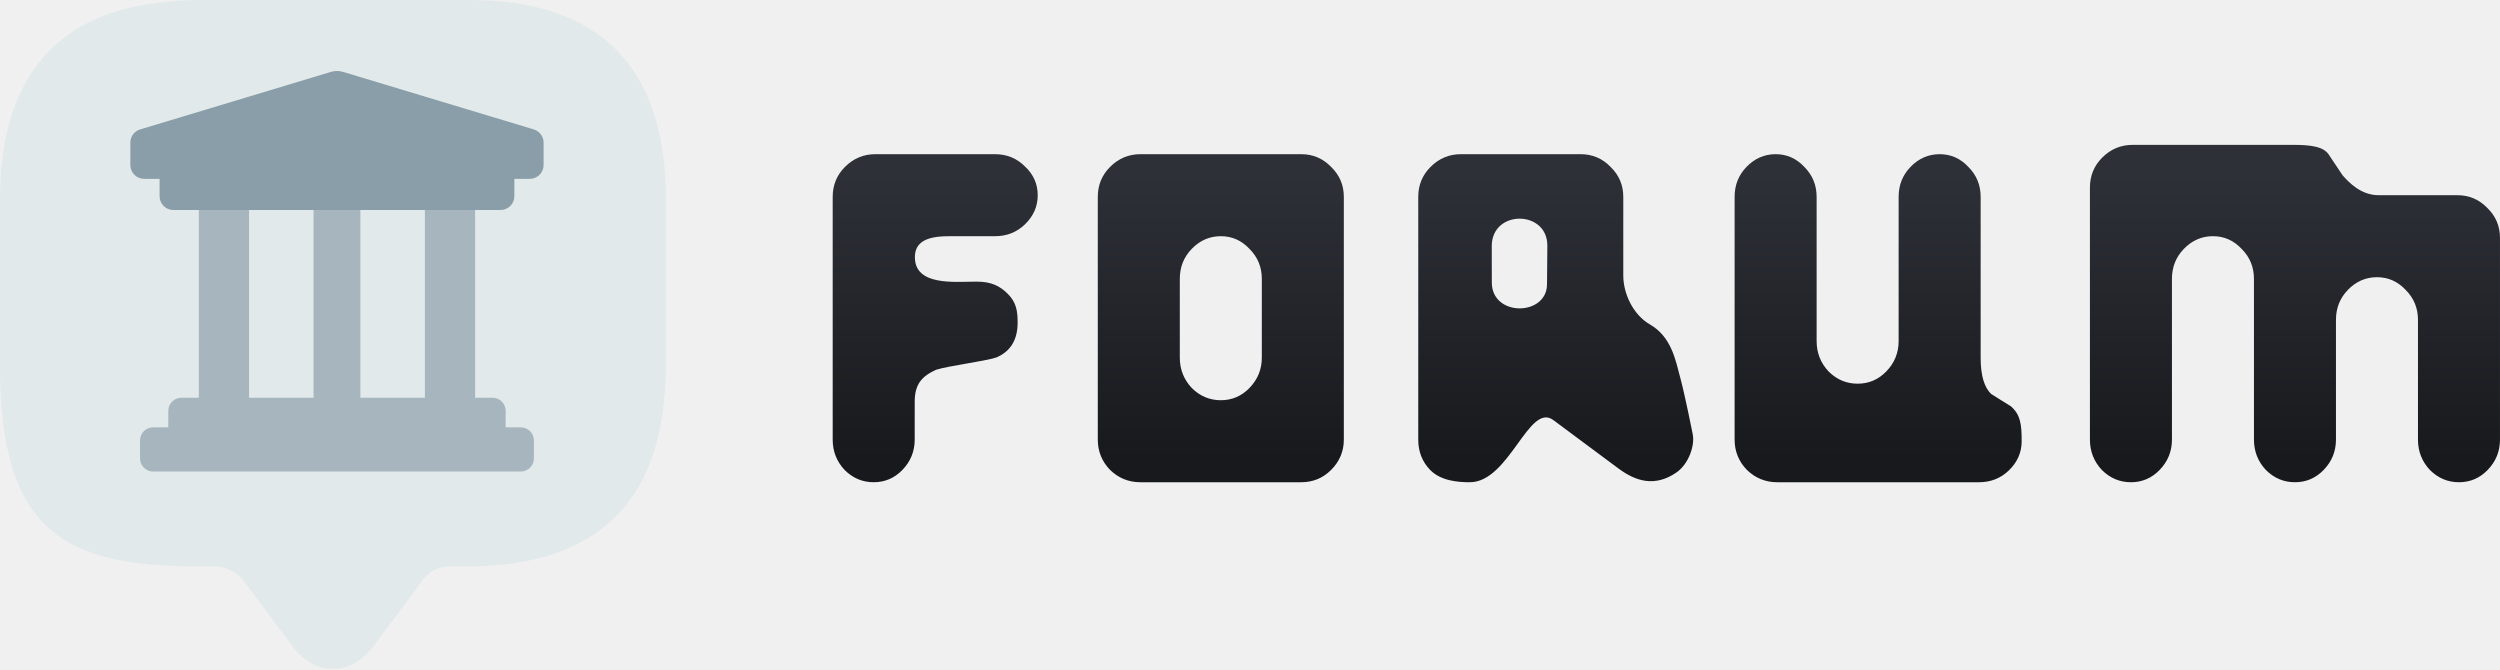
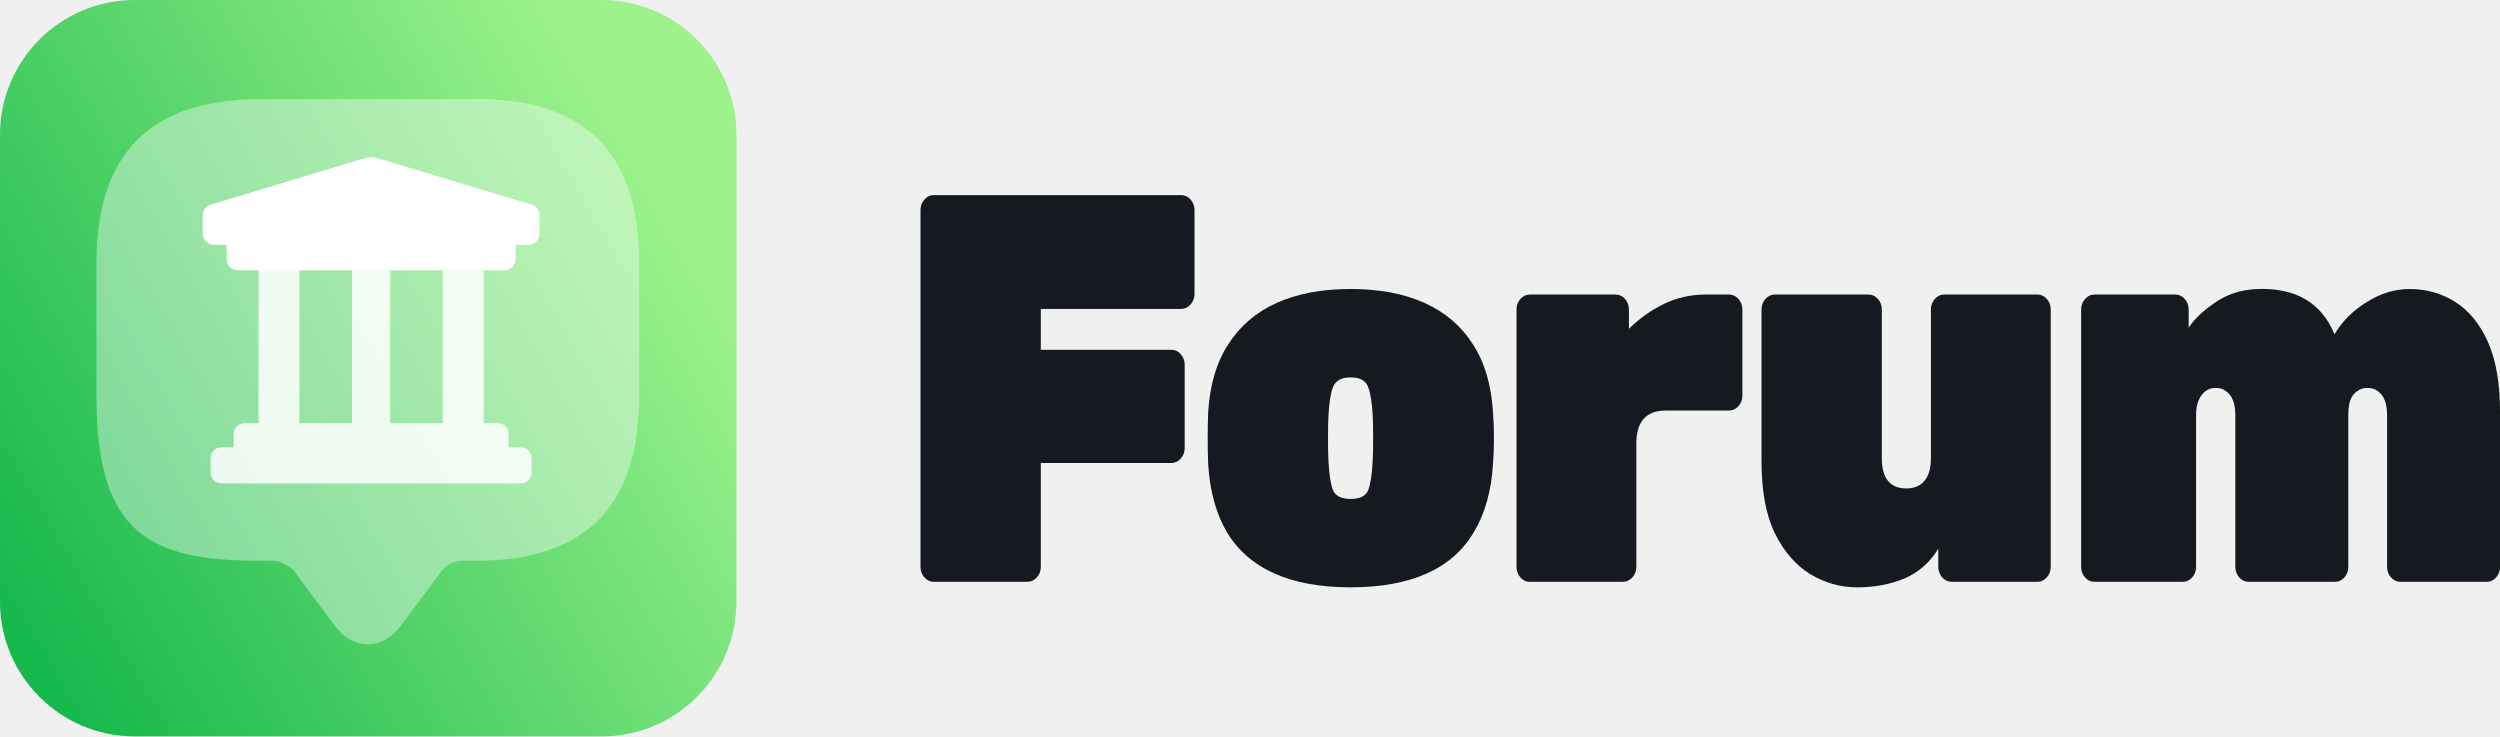
- <svg xmlns="http://www.w3.org/2000/svg" xmlns:xlink="http://www.w3.org/1999/xlink" width="1039.43" height="278.175" viewBox="0 0 275.016 73.601" version="1.1" id="svg5" xml:space="preserve">
+ <svg xmlns="http://www.w3.org/2000/svg" xmlns:xlink="http://www.w3.org/1999/xlink" width="848.708" height="250" viewBox="0 0 224.554 66.146" version="1.1" id="svg5" xml:space="preserve">
  <defs id="defs2">
-     <linearGradient id="linearGradient5222">
-       <stop style="stop-color:#17191c;stop-opacity:1;" offset="0" id="stop5218" />
-       <stop style="stop-color:#2e3038;stop-opacity:1;" offset="1" id="stop5220" />
+     <linearGradient id="linearGradient58596">
+       <stop style="stop-color:#14b84b;stop-opacity:1;" offset="0" id="stop58592" />
+       <stop style="stop-color:#9df28c;stop-opacity:1;" offset="1" id="stop58594" />
    </linearGradient>
    <style id="style6568">.cls-1{fill:none;}.cls-2{clip-path:url(#clip-path);}</style>
-     <linearGradient xlink:href="#linearGradient5222" id="linearGradient3859" gradientUnits="userSpaceOnUse" x1="2487.377" y1="3121.336" x2="2487.377" y2="2945.266" />
+     <style id="style6568-5">.cls-1{fill:none;}.cls-2{clip-path:url(#clip-path);}</style>
+     <style id="style6568-9">.cls-1{fill:none;}.cls-2{clip-path:url(#clip-path);}</style>
+     <linearGradient xlink:href="#linearGradient58596" id="linearGradient50885" gradientUnits="userSpaceOnUse" gradientTransform="matrix(0.6451905,0,0,0.6451906,88.65929,129.4032)" x1="210.914" y1="762.622" x2="305.783" y2="707.849" />
  </defs>
-   <g id="layer1" transform="translate(-218.5247,-557.6107)">
-     <path d="m 291.774,579.533 v 18.356 c 0,1.169 -0.058,2.338 -0.175,3.449 -1.052,12.393 -8.36,18.59 -21.805,18.59 h -1.812 c -1.169,0 -2.28,0.526 -2.923,1.462 l -5.495,7.366 c -2.455,3.274 -6.372,3.274 -8.827,0 l -5.495,-7.366 c -0.585,-0.76 -1.929,-1.462 -2.923,-1.462 h -1.812 c -14.673,0 -21.981,-3.624 -21.981,-21.981 v -18.356 c 0,-13.446 6.197,-20.753 18.59,-21.805 1.111,-0.117 2.28,-0.175 3.449,-0.175 h 29.405 c 14.439,-0.059 21.805,7.307 21.805,21.922 z" fill="#292d32" id="path30904" style="fill:#e1e9ea;fill-opacity:1;stroke-width:5.846" />
-     <g style="fill:#c2d3d6;fill-opacity:1" id="g6706" transform="matrix(0.04823235,0,0,0.04823235,233.8496,566.1874)">
-       <g id="g6695" style="fill:#c2d3d6;fill-opacity:1">
-         <g id="g6693" style="fill:#c2d3d6;fill-opacity:1" transform="translate(-15.40002,-34.74367)">
-           <path d="M 885.4,831.6 H 850.9 V 794 c 0,-16.6 -13.4,-30 -30,-30 H 781.3 V 331.6 H 666.699 V 764 H 519.6 V 331.6 H 412.8 V 764 H 265.7 V 331.6 H 151.1 V 764 h -39.6 c -16.6,0 -30,13.4 -30,30 v 37.6 H 47 c -16.6,0 -30,13.4 -30,30 v 40.8 c 0,16.6 13.4,30 30,30 h 838.4 c 16.6,0 30,-13.4 30,-30 v -40.8 c 0,-16.6 -13.4,-30 -30,-30 z" id="path6691" style="fill:#a7b6be;fill-opacity:1" />
-           <path d="m 26.488,264.832 h 35.126 v 39.544 c 0,17.458 14.093,31.551 31.551,31.551 H 466.2 839.235 c 17.458,0 31.551,-14.093 31.551,-31.551 v -39.544 h 35.126 c 17.458,0 31.551,-14.093 31.551,-31.551 v -51.007 c 0,-13.882 -9.151,-26.187 -22.402,-30.184 L 479.871,20.839 c -4.416,-1.367 -9.043,-1.998 -13.671,-1.998 -4.626,0 -9.15,0.631 -13.672,1.998 L 17.338,152.09 c -13.356,3.996 -22.401,16.301 -22.401,30.184 v 51.007 c 0,17.353 14.093,31.551 31.551,31.551 z" id="path6689" style="fill:#899ea9;fill-opacity:1;stroke-width:1.052" />
+   <g id="layer1" transform="translate(-220.1748,-558.3177)">
+     <rect style="fill:url(#linearGradient50885);fill-opacity:1;stroke-width:4.147" id="rect50871" width="66.146" height="66.146" x="220.175" y="558.318" rx="12.111" ry="12.111" />
+     <path d="m 277.582,581.807 v 12.214 c 0,0.778 -0.039,1.556 -0.117,2.295 -0.7,8.246 -5.562,12.369 -14.509,12.369 h -1.206 c -0.778,0 -1.517,0.35 -1.945,0.972 l -3.656,4.901 c -1.634,2.178 -4.24,2.178 -5.874,0 l -3.656,-4.901 c -0.389,-0.506 -1.284,-0.972 -1.945,-0.972 h -1.206 c -9.763,0 -14.626,-2.412 -14.626,-14.626 v -12.214 c 0,-8.946 4.123,-13.809 12.369,-14.509 0.739,-0.078 1.517,-0.117 2.295,-0.117 h 19.566 c 9.608,-0.039 14.509,4.862 14.509,14.587 z" fill="#292d32" id="path50873" style="fill:#fefeff;fill-opacity:0.4;stroke-width:3.89" />
+     <g style="fill:#c2d3d6;fill-opacity:1" id="g50883" transform="matrix(0.03100418,0,0,0.03100418,239.5225,573.3293)">
+       <g id="g50881" style="fill:#c2d3d6;fill-opacity:1">
+         <g id="g50879" style="fill:#c2d3d6;fill-opacity:1" transform="translate(-15.40002,-34.74367)">
+           <path d="m 900.408,846.609 h -35.711 v -38.92 c 0,-17.183 -13.87,-31.053 -31.053,-31.053 H 792.653 V 329.053 H 674.028 V 776.636 H 521.765 V 329.053 H 411.215 V 776.636 H 258.95 V 329.053 H 140.326 V 776.636 H 99.335 c -17.183,0 -31.053,13.87 -31.053,31.053 v 38.92 H 32.571 c -17.183,0 -31.053,13.87 -31.053,31.053 v 42.233 c 0,17.183 13.87,31.053 31.053,31.053 h 867.838 c 17.183,0 31.053,-13.87 31.053,-31.053 v -42.233 c 0,-17.183 -13.87,-31.053 -31.053,-31.053 z" id="path50875" style="fill:#ffffff;fill-opacity:0.85;stroke-width:1.035" />
+           <path d="m 11.339,259.941 h 36.36 v 40.932 c 0,18.071 14.587,32.659 32.659,32.659 H 466.49 852.622 c 18.071,0 32.659,-14.587 32.659,-32.659 v -40.932 h 36.36 c 18.071,0 32.659,-14.587 32.659,-32.659 v -52.798 c 0,-14.37 -9.472,-27.107 -23.189,-31.243 L 480.64,7.381 c -4.571,-1.415 -9.361,-2.068 -14.151,-2.068 -4.789,0 -9.471,0.653 -14.152,2.068 L 1.868,143.241 C -11.958,147.377 -21.32,160.114 -21.32,174.484 V 227.282 c 0,17.962 14.587,32.659 32.659,32.659 z" id="path50877" style="fill:#ffffff;fill-opacity:1;stroke-width:1.089" />
        </g>
      </g>
    </g>
-     <g aria-label="FORUM" id="g3857" style="font-weight:bold;font-size:253.315px;font-family:'Ecliptic (BRK)';-inkscape-font-specification:'Ecliptic (BRK) Bold';letter-spacing:-16.593px;fill:#21232c;stroke-width:21.11" transform="matrix(0.1780774,0,0,0.1780774,-41.89047,52.37292)">
-       <path id="path3855" style="font-family:'Fat Pixels';-inkscape-font-specification:'Fat Pixels Bold';fill:url(#linearGradient3859);fill-opacity:1" d="m 2779.761,2926.673 c -7.262,0 -13.51,2.618 -18.745,7.853 -5.066,5.066 -7.599,11.23 -7.599,18.492 v 155.717 c 0,7.262 2.448,13.51 7.345,18.745 5.066,5.066 11.062,7.6 17.986,7.6 6.924,0 12.835,-2.534 17.732,-7.6 5.066,-5.235 7.599,-11.484 7.599,-18.745 v -99.3 c 0,-7.262 2.449,-13.425 7.346,-18.492 5.066,-5.235 11.061,-7.853 17.985,-7.853 6.924,0 12.835,2.618 17.732,7.853 5.066,5.066 7.6,11.23 7.6,18.492 v 99.3 c 0,7.262 2.448,13.51 7.345,18.745 5.066,5.066 11.062,7.6 17.986,7.6 6.924,0 12.835,-2.534 17.732,-7.6 5.066,-5.235 7.599,-11.484 7.599,-18.745 v -73.967 c 0,-7.262 2.449,-13.426 7.346,-18.493 5.066,-5.235 11.061,-7.853 17.985,-7.853 6.924,0 12.835,2.618 17.732,7.853 5.066,5.066 7.599,11.231 7.599,18.493 v 73.967 c 0,7.262 2.449,13.51 7.346,18.745 5.066,5.066 11.062,7.6 17.986,7.6 6.924,0 12.834,-2.534 17.731,-7.6 5.066,-5.235 7.6,-11.484 7.6,-18.745 v -124.631 c 0,-7.262 -2.618,-13.425 -7.853,-18.492 -5.066,-5.235 -11.23,-7.853 -18.492,-7.853 h -48.637 c -10.977,0 -18.407,-7.95 -22.292,-12.341 -2.702,-4.053 -5.404,-8.107 -8.106,-12.159 -3.21,-5.56 -11.315,-6.586 -22.292,-6.586 z m -776.659,5.755 c -7.262,0 -13.51,2.618 -18.745,7.853 -5.066,5.066 -7.599,11.23 -7.599,18.492 v 149.962 c 0,7.262 2.449,13.51 7.346,18.745 5.066,5.066 11.061,7.6 17.985,7.6 6.924,0 12.835,-2.534 17.732,-7.6 5.066,-5.235 7.599,-11.484 7.599,-18.745 v -23.305 c 0,-10.977 4.391,-15.761 13.173,-19.814 8.106,-2.533 29.131,-5.066 37.237,-7.599 8.782,-3.715 13.173,-10.893 13.173,-21.532 0,-6.924 -0.697,-12.411 -6.018,-17.732 -4.983,-4.983 -10.268,-7.599 -19.314,-7.599 -13.361,0 -38.187,2.909 -38.13,-15.169 0,-13.766 16.305,-12.894 26.224,-12.894 h 23.306 c 7.262,0 13.425,-2.449 18.492,-7.346 5.235,-5.066 7.853,-11.061 7.853,-17.985 0,-6.924 -2.618,-12.835 -7.853,-17.732 -5.066,-5.066 -11.23,-7.599 -18.492,-7.599 z m 163.767,0 c -7.262,0 -13.51,2.618 -18.745,7.853 -5.066,5.066 -7.599,11.23 -7.599,18.492 v 149.962 c 0,7.262 2.533,13.51 7.599,18.745 5.235,5.066 11.484,7.6 18.745,7.6 h 99.3 c 7.262,0 13.425,-2.534 18.492,-7.6 5.235,-5.235 7.853,-11.484 7.853,-18.745 v -149.962 c 0,-7.262 -2.618,-13.425 -7.853,-18.492 -5.066,-5.235 -11.23,-7.853 -18.492,-7.853 z m 197.965,0 c -7.262,0 -13.51,2.618 -18.745,7.853 -5.066,5.066 -7.599,11.23 -7.599,18.492 v 149.962 c 0,7.262 2.349,13.605 7.345,18.745 6.704,6.898 17.567,7.6 24.491,7.6 24.453,0 36.501,-49.627 51.6,-38.402 l 40.106,29.814 c 10.985,8.166 22.758,11.65 35.966,2.543 7.53,-5.191 11.564,-16.773 9.999,-23.864 0,0 -4.597,-23.271 -7.664,-34.718 -2.938,-10.966 -5.427,-25.171 -18.745,-32.86 -10.511,-6.068 -16.44,-19.208 -16.44,-30.185 v -48.636 c 0,-7.262 -2.618,-13.425 -7.853,-18.492 -5.066,-5.235 -11.231,-7.853 -18.493,-7.853 z m 194.418,0 c -6.924,0 -12.919,2.618 -17.985,7.853 -4.897,5.066 -7.346,11.23 -7.346,18.492 v 149.962 c 0,7.262 2.533,13.51 7.599,18.745 5.235,5.066 11.484,7.6 18.745,7.6 h 124.631 c 7.262,0 13.426,-2.449 18.493,-7.346 5.235,-5.066 7.852,-11.062 7.852,-17.986 0,-10.47 -0.71,-16.334 -6.586,-21.531 -4.053,-2.533 -8.107,-5.067 -12.16,-7.6 -4.391,-4.053 -6.586,-11.568 -6.586,-22.544 v -99.3 c 0,-7.262 -2.533,-13.425 -7.599,-18.492 -4.897,-5.235 -10.808,-7.853 -17.732,-7.853 -6.924,0 -12.919,2.618 -17.985,7.853 -4.897,5.066 -7.346,11.23 -7.346,18.492 v 89.089 c 0,7.262 -2.534,13.51 -7.6,18.745 -4.897,5.066 -10.808,7.599 -17.732,7.599 -6.924,0 -12.919,-2.533 -17.985,-7.599 -4.897,-5.235 -7.346,-11.484 -7.346,-18.745 v -89.089 c 0,-7.262 -2.533,-13.425 -7.599,-18.492 -4.897,-5.235 -10.808,-7.853 -17.732,-7.853 z m -158.187,39.837 c 8.586,-0.021 17.172,5.553 17.172,16.632 0,12.612 -0.208,14.655 -0.208,23.843 0,19.852 -34.095,20.34 -34.095,-1.05 0,-6.615 -0.042,-13.904 -0.042,-22.494 0,-11.297 8.587,-16.911 17.173,-16.932 z m -184.545,10.826 c 6.924,0 12.835,2.618 17.732,7.853 5.066,5.066 7.599,11.23 7.599,18.492 v 48.637 c 0,7.262 -2.533,13.51 -7.599,18.745 -4.897,5.066 -10.808,7.599 -17.732,7.599 -6.924,0 -12.92,-2.533 -17.986,-7.599 -4.897,-5.235 -7.346,-11.484 -7.346,-18.745 v -48.637 c 0,-7.262 2.449,-13.425 7.346,-18.492 5.066,-5.235 11.062,-7.853 17.986,-7.853 z" />
+     <g aria-label="Forum" transform="matrix(2.301802,0,0,2.589714,-118.8881,-1137.085)" id="text57063" style="font-weight:900;font-size:19.162px;font-family:Rubik;-inkscape-font-specification:'Rubik Heavy';letter-spacing:-0.539px;fill:#141a1f;stroke-width:38.792">
+       <path d="m 183.74,674.848 q -0.211,0 -0.364,-0.153 -0.153,-0.153 -0.153,-0.364 v -12.379 q 0,-0.211 0.153,-0.364 0.153,-0.153 0.364,-0.153 h 9.658 q 0.211,0 0.364,0.153 0.153,0.153 0.153,0.364 v 2.913 q 0,0.211 -0.153,0.364 -0.153,0.153 -0.364,0.153 h -5.48 v 1.418 h 5.097 q 0.211,0 0.364,0.153 0.153,0.153 0.153,0.364 v 2.893 q 0,0.211 -0.153,0.364 -0.153,0.153 -0.364,0.153 h -5.097 v 3.602 q 0,0.211 -0.153,0.364 -0.153,0.153 -0.364,0.153 z" id="path68220" />
+       <path d="m 200.006,675.039 q -1.763,0 -2.97,-0.479 -1.207,-0.479 -1.859,-1.437 -0.632,-0.958 -0.728,-2.357 -0.019,-0.441 -0.019,-0.901 0,-0.479 0.019,-0.901 0.096,-1.418 0.786,-2.357 0.69,-0.958 1.897,-1.437 1.207,-0.479 2.874,-0.479 1.667,0 2.874,0.479 1.207,0.479 1.897,1.437 0.69,0.939 0.786,2.357 0.038,0.422 0.038,0.901 0,0.46 -0.038,0.901 -0.096,1.399 -0.747,2.357 -0.632,0.958 -1.84,1.437 -1.207,0.479 -2.97,0.479 z m 0,-3.066 q 0.556,0 0.69,-0.307 0.134,-0.326 0.172,-0.996 0.019,-0.287 0.019,-0.805 0,-0.517 -0.019,-0.805 -0.038,-0.632 -0.172,-0.958 -0.134,-0.345 -0.69,-0.345 -0.537,0 -0.69,0.345 -0.134,0.326 -0.172,0.958 -0.019,0.287 -0.019,0.805 0,0.517 0.019,0.805 0.038,0.671 0.172,0.996 0.153,0.307 0.69,0.307 z" id="path68222" />
+       <path d="m 206.998,674.848 q -0.211,0 -0.364,-0.153 -0.153,-0.153 -0.153,-0.364 v -8.93 q 0,-0.211 0.153,-0.364 0.153,-0.153 0.364,-0.153 h 3.353 q 0.211,0 0.364,0.153 0.153,0.153 0.153,0.364 v 0.671 q 0.613,-0.537 1.361,-0.862 0.766,-0.326 1.629,-0.326 h 0.92 q 0.211,0 0.364,0.153 0.153,0.153 0.153,0.364 v 2.989 q 0,0.211 -0.153,0.364 -0.153,0.153 -0.364,0.153 h -2.472 q -0.575,0 -0.862,0.287 -0.287,0.287 -0.287,0.862 v 4.273 q 0,0.211 -0.153,0.364 -0.153,0.153 -0.364,0.153 z" style="letter-spacing:-0.269px" id="path68224" />
+       <path d="m 219.759,675.039 q -0.958,0 -1.82,-0.46 -0.843,-0.46 -1.38,-1.418 -0.517,-0.958 -0.517,-2.472 v -5.289 q 0,-0.211 0.153,-0.364 0.153,-0.153 0.364,-0.153 h 3.66 q 0.211,0 0.364,0.153 0.153,0.153 0.153,0.364 v 5.155 q 0,1.054 0.958,1.054 0.46,0 0.709,-0.268 0.249,-0.268 0.249,-0.786 v -5.155 q 0,-0.211 0.153,-0.364 0.153,-0.153 0.364,-0.153 h 3.641 q 0.211,0 0.364,0.153 0.153,0.153 0.153,0.364 v 8.93 q 0,0.211 -0.153,0.364 -0.153,0.153 -0.364,0.153 h -3.353 q -0.211,0 -0.364,-0.153 -0.153,-0.153 -0.153,-0.364 v -0.632 q -0.479,0.709 -1.322,1.035 -0.843,0.307 -1.859,0.307 z" id="path68226" />
+       <path d="m 229.031,674.848 q -0.211,0 -0.364,-0.153 -0.153,-0.153 -0.153,-0.364 v -8.93 q 0,-0.211 0.153,-0.364 0.153,-0.153 0.364,-0.153 h 3.162 q 0.211,0 0.364,0.153 0.153,0.153 0.153,0.364 v 0.632 q 0.326,-0.441 1.016,-0.862 0.709,-0.441 1.648,-0.479 2.261,-0.077 3.028,1.571 0.441,-0.671 1.246,-1.111 0.805,-0.46 1.686,-0.46 0.977,0 1.763,0.441 0.805,0.441 1.284,1.38 0.479,0.939 0.479,2.453 v 5.365 q 0,0.211 -0.153,0.364 -0.153,0.153 -0.364,0.153 h -3.373 q -0.211,0 -0.364,-0.153 -0.153,-0.153 -0.153,-0.364 v -5.27 q 0,-0.307 -0.096,-0.517 -0.096,-0.211 -0.268,-0.307 -0.153,-0.115 -0.402,-0.115 -0.23,0 -0.402,0.115 -0.172,0.096 -0.268,0.307 -0.077,0.211 -0.077,0.517 v 5.27 q 0,0.211 -0.153,0.364 -0.153,0.153 -0.364,0.153 H 235.048 q -0.211,0 -0.364,-0.153 -0.153,-0.153 -0.153,-0.364 v -5.27 q 0,-0.307 -0.096,-0.517 -0.096,-0.211 -0.268,-0.307 -0.153,-0.115 -0.402,-0.115 -0.23,0 -0.402,0.115 -0.172,0.115 -0.268,0.326 -0.096,0.192 -0.096,0.498 v 5.27 q 0,0.211 -0.153,0.364 -0.153,0.153 -0.364,0.153 z" id="path68228" />
    </g>
  </g>
  <style type="text/css" id="style1941">
	.st0{fill:none;stroke:#000000;stroke-width:2;stroke-linecap:round;stroke-linejoin:round;stroke-miterlimit:10;}
</style>
+   <style type="text/css" id="style1941-0">
+ 	.st0{fill:none;stroke:#000000;stroke-width:2;stroke-linecap:round;stroke-linejoin:round;stroke-miterlimit:10;}
+ </style>
+   <style type="text/css" id="style1941-7">
+ 	.st0{fill:none;stroke:#000000;stroke-width:2;stroke-linecap:round;stroke-linejoin:round;stroke-miterlimit:10;}
+ </style>
</svg>
